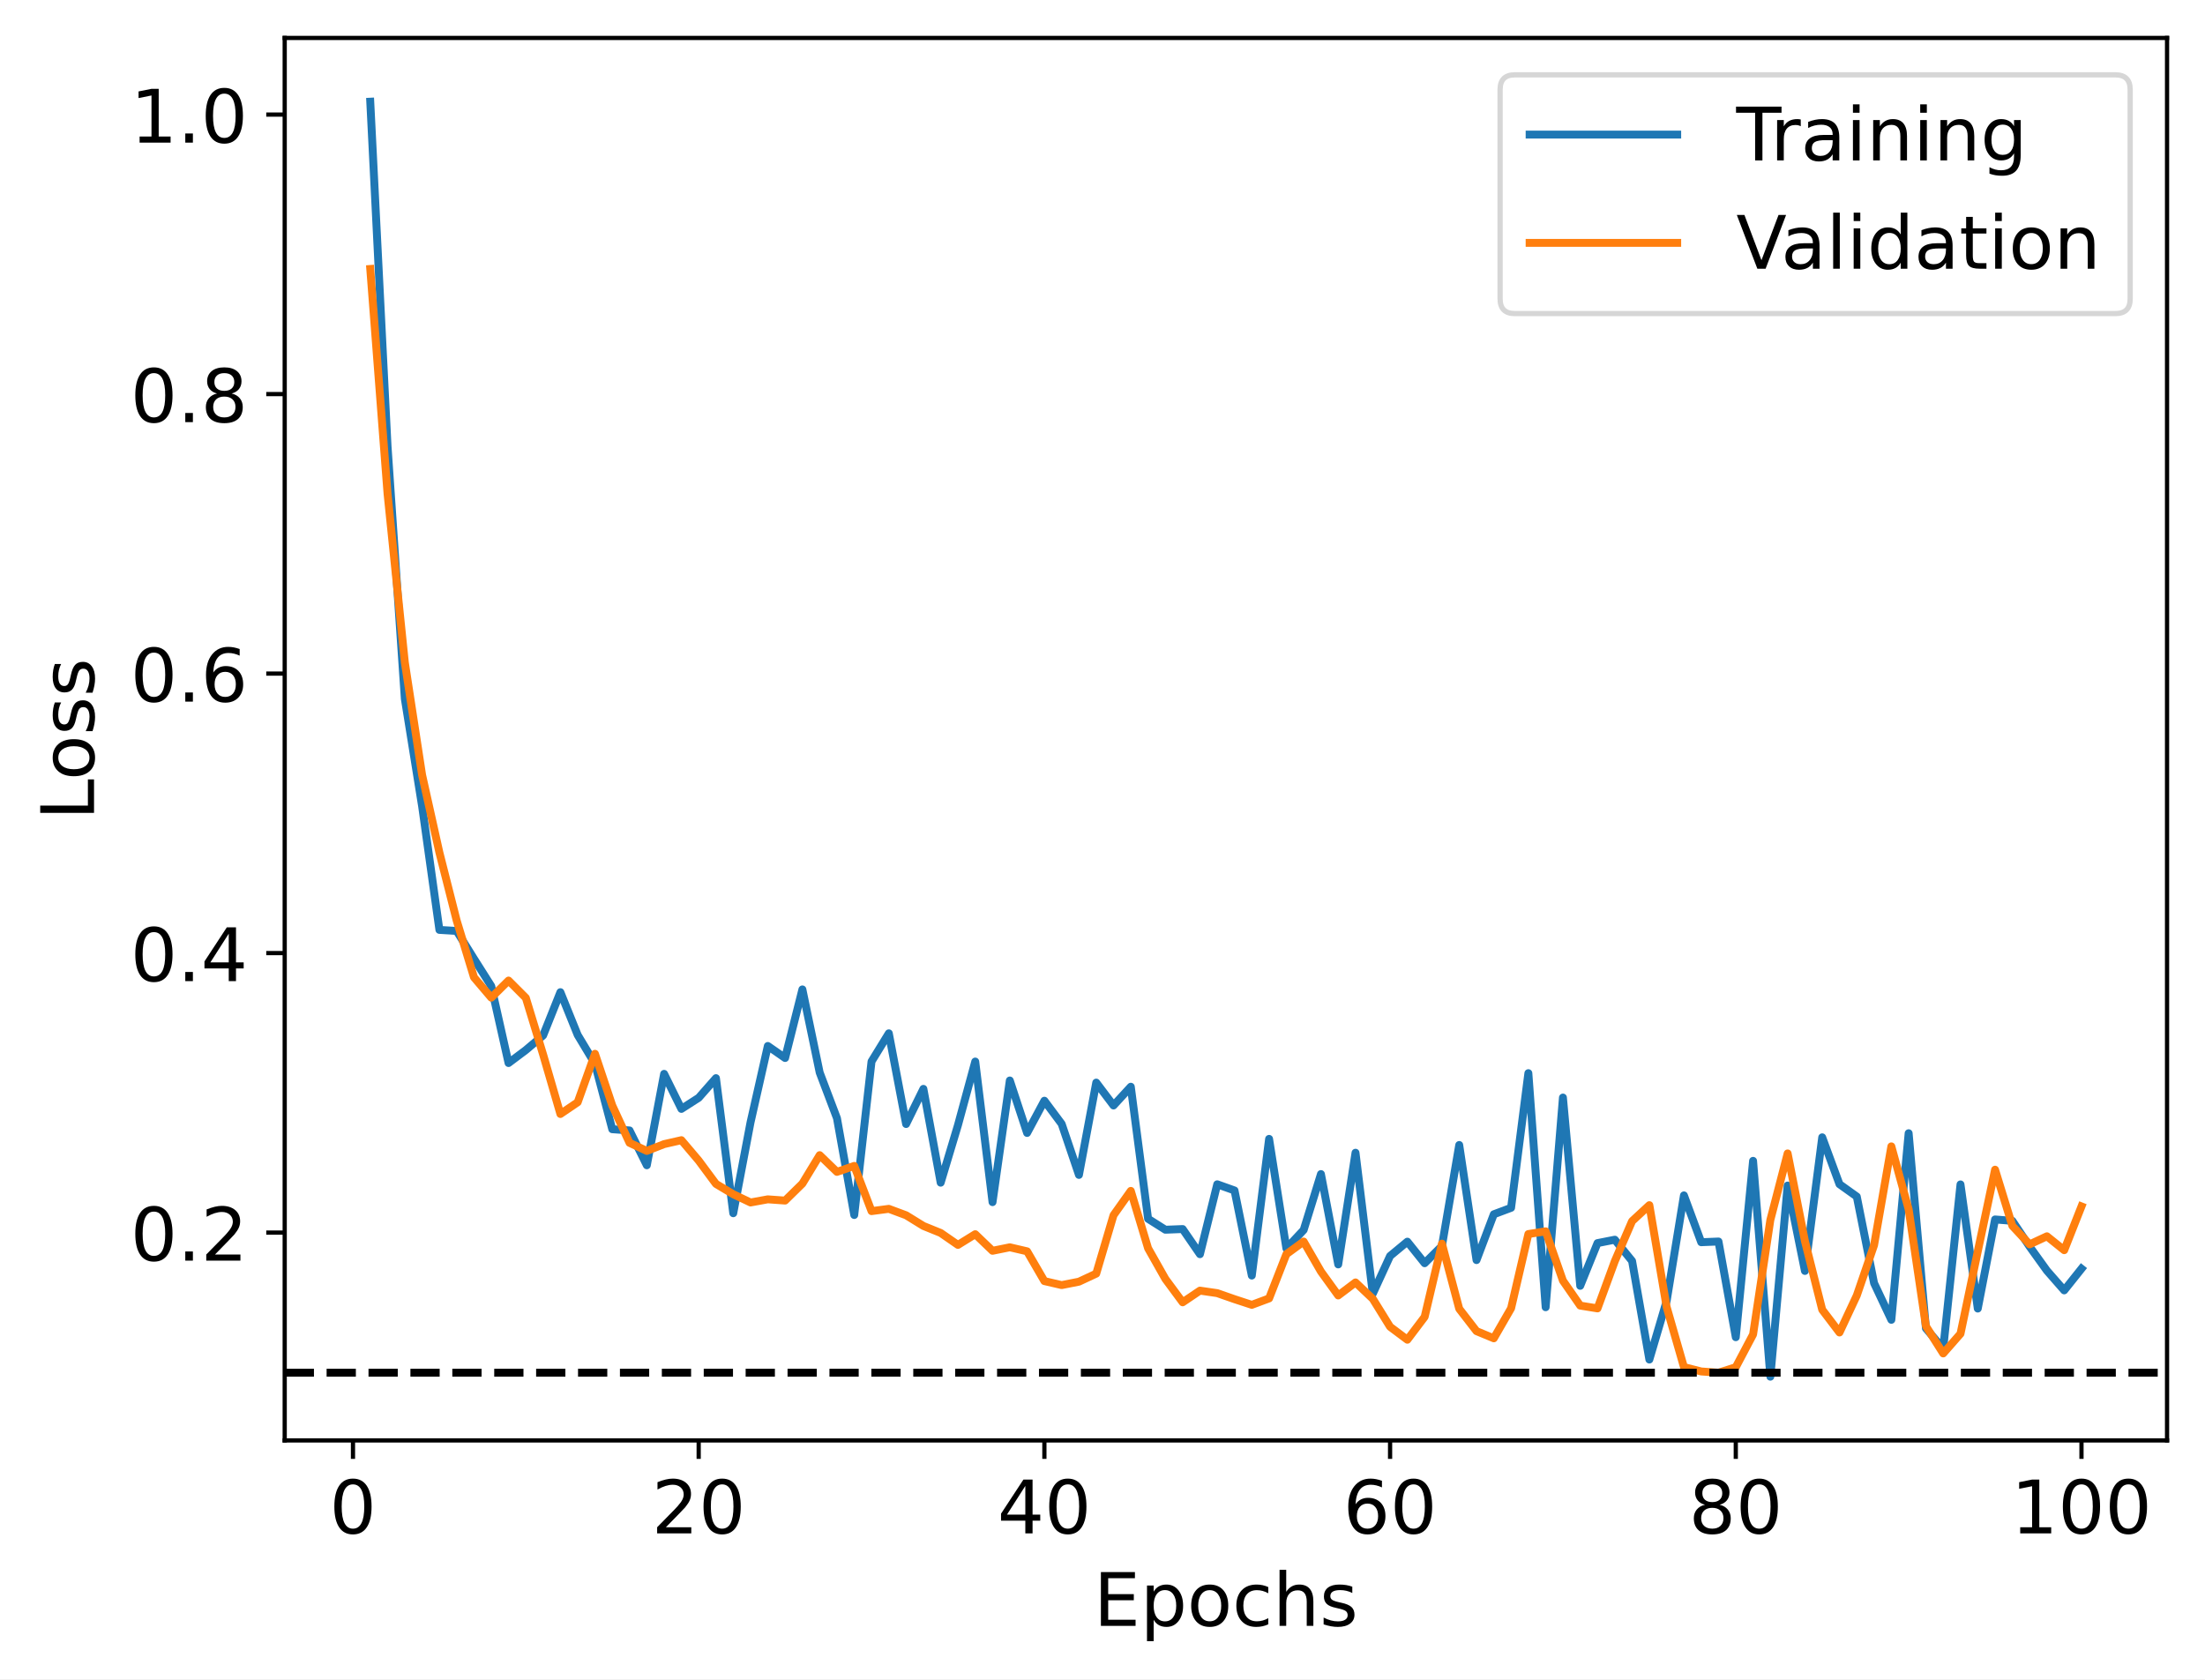
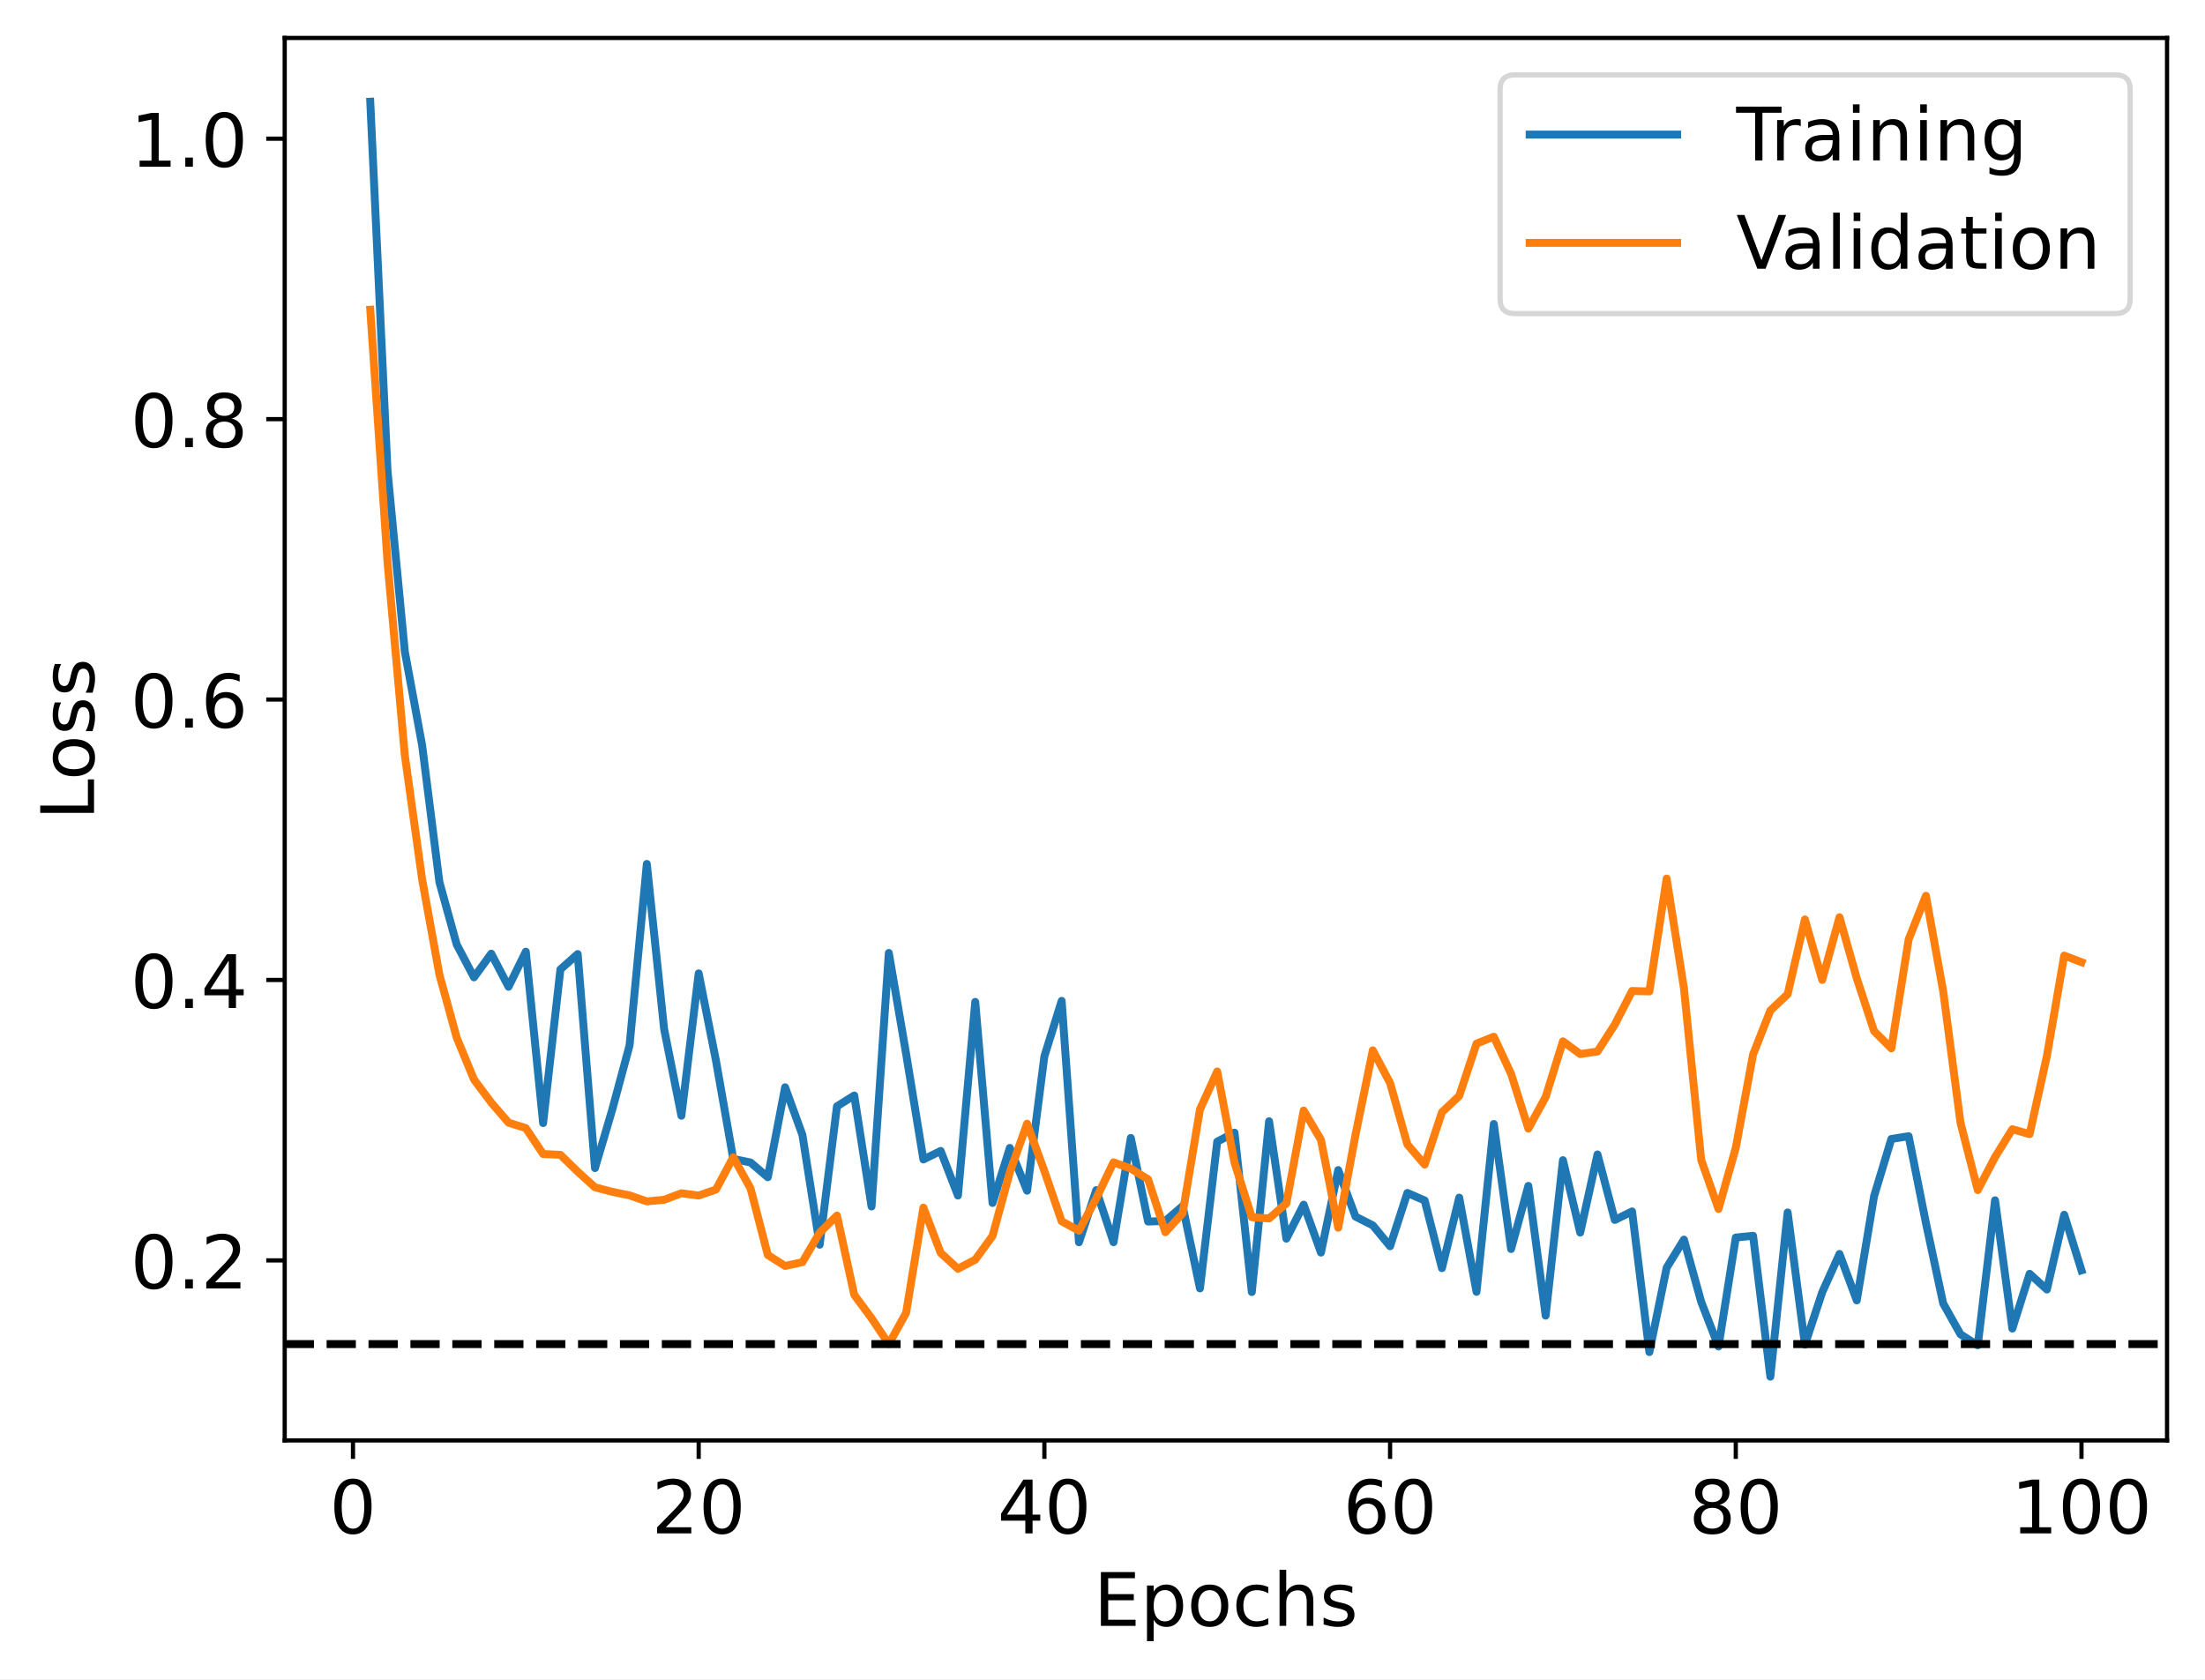
<svg xmlns="http://www.w3.org/2000/svg" xmlns:xlink="http://www.w3.org/1999/xlink" width="418.334pt" height="318.611pt" viewBox="0 0 418.334 318.611" version="1.1">
  <defs>
    <style type="text/css">*{stroke-linejoin: round; stroke-linecap: butt}</style>
  </defs>
  <g id="figure_1">
    <g id="patch_1">
      <path d="M 0 318.611  L 418.334 318.611  L 418.334 0  L 0 0  z " style="fill: #ffffff" />
    </g>
    <g id="axes_1">
      <g id="patch_2">
        <path d="M 54.014 273.312  L 411.134 273.312  L 411.134 7.2  L 54.014 7.2  z " style="fill: #ffffff" />
      </g>
      <g id="matplotlib.axis_1">
        <g id="xtick_1">
          <g id="line2d_1">
            <defs>
-               <path id="mb7131b8b40" d="M 0 0  L 0 3.5  " style="stroke: #000000; stroke-width: 0.8" />
-             </defs>
-             <g>
-               <use xlink:href="#mb7131b8b40" x="66.967" y="273.312" style="stroke: #000000; stroke-width: 0.8" />
+               <path id="mf3d737a66b" d="M 0 0  L 0 3.5  " style="stroke: #000000; stroke-width: 0.8" />
+             </defs>
+             <g>
+               <use xlink:href="#mf3d737a66b" x="66.967" y="273.312" style="stroke: #000000; stroke-width: 0.8" />
            </g>
          </g>
          <g id="text_1">
            <g transform="translate(62.51339 290.9498) scale(0.14 -0.14)">
              <defs>
                <path id="DejaVuSans-30" d="M 2034 4250  Q 1547 4250 1301 3770  Q 1056 3291 1056 2328  Q 1056 1369 1301 889  Q 1547 409 2034 409  Q 2525 409 2770 889  Q 3016 1369 3016 2328  Q 3016 3291 2770 3770  Q 2525 4250 2034 4250  z M 2034 4750  Q 2819 4750 3233 4129  Q 3647 3509 3647 2328  Q 3647 1150 3233 529  Q 2819 -91 2034 -91  Q 1250 -91 836 529  Q 422 1150 422 2328  Q 422 3509 836 4129  Q 1250 4750 2034 4750  z " transform="scale(0.015625)" />
              </defs>
              <use xlink:href="#DejaVuSans-30" />
            </g>
          </g>
        </g>
        <g id="xtick_2">
          <g id="line2d_2">
            <g>
-               <use xlink:href="#mb7131b8b40" x="132.554" y="273.312" style="stroke: #000000; stroke-width: 0.8" />
+               <use xlink:href="#mf3d737a66b" x="132.554" y="273.312" style="stroke: #000000; stroke-width: 0.8" />
            </g>
          </g>
          <g id="text_2">
            <g transform="translate(123.6464 290.9498) scale(0.14 -0.14)">
              <defs>
                <path id="DejaVuSans-32" d="M 1228 531  L 3431 531  L 3431 0  L 469 0  L 469 531  Q 828 903 1448 1529  Q 2069 2156 2228 2338  Q 2531 2678 2651 2914  Q 2772 3150 2772 3378  Q 2772 3750 2511 3984  Q 2250 4219 1831 4219  Q 1534 4219 1204 4116  Q 875 4013 500 3803  L 500 4441  Q 881 4594 1212 4672  Q 1544 4750 1819 4750  Q 2544 4750 2975 4387  Q 3406 4025 3406 3419  Q 3406 3131 3298 2873  Q 3191 2616 2906 2266  Q 2828 2175 2409 1742  Q 1991 1309 1228 531  z " transform="scale(0.015625)" />
              </defs>
              <use xlink:href="#DejaVuSans-32" />
              <use xlink:href="#DejaVuSans-30" x="63.623" />
            </g>
          </g>
        </g>
        <g id="xtick_3">
          <g id="line2d_3">
            <g>
-               <use xlink:href="#mb7131b8b40" x="198.141" y="273.312" style="stroke: #000000; stroke-width: 0.8" />
+               <use xlink:href="#mf3d737a66b" x="198.141" y="273.312" style="stroke: #000000; stroke-width: 0.8" />
            </g>
          </g>
          <g id="text_3">
            <g transform="translate(189.2332 290.9498) scale(0.14 -0.14)">
              <defs>
                <path id="DejaVuSans-34" d="M 2419 4116  L 825 1625  L 2419 1625  L 2419 4116  z M 2253 4666  L 3047 4666  L 3047 1625  L 3713 1625  L 3713 1100  L 3047 1100  L 3047 0  L 2419 0  L 2419 1100  L 313 1100  L 313 1709  L 2253 4666  z " transform="scale(0.015625)" />
              </defs>
              <use xlink:href="#DejaVuSans-34" />
              <use xlink:href="#DejaVuSans-30" x="63.623" />
            </g>
          </g>
        </g>
        <g id="xtick_4">
          <g id="line2d_4">
            <g>
-               <use xlink:href="#mb7131b8b40" x="263.727" y="273.312" style="stroke: #000000; stroke-width: 0.8" />
+               <use xlink:href="#mf3d737a66b" x="263.727" y="273.312" style="stroke: #000000; stroke-width: 0.8" />
            </g>
          </g>
          <g id="text_4">
            <g transform="translate(254.82 290.9498) scale(0.14 -0.14)">
              <defs>
                <path id="DejaVuSans-36" d="M 2113 2584  Q 1688 2584 1439 2293  Q 1191 2003 1191 1497  Q 1191 994 1439 701  Q 1688 409 2113 409  Q 2538 409 2786 701  Q 3034 994 3034 1497  Q 3034 2003 2786 2293  Q 2538 2584 2113 2584  z M 3366 4563  L 3366 3988  Q 3128 4100 2886 4159  Q 2644 4219 2406 4219  Q 1781 4219 1451 3797  Q 1122 3375 1075 2522  Q 1259 2794 1537 2939  Q 1816 3084 2150 3084  Q 2853 3084 3261 2657  Q 3669 2231 3669 1497  Q 3669 778 3244 343  Q 2819 -91 2113 -91  Q 1303 -91 875 529  Q 447 1150 447 2328  Q 447 3434 972 4092  Q 1497 4750 2381 4750  Q 2619 4750 2861 4703  Q 3103 4656 3366 4563  z " transform="scale(0.015625)" />
              </defs>
              <use xlink:href="#DejaVuSans-36" />
              <use xlink:href="#DejaVuSans-30" x="63.623" />
            </g>
          </g>
        </g>
        <g id="xtick_5">
          <g id="line2d_5">
            <g>
-               <use xlink:href="#mb7131b8b40" x="329.314" y="273.312" style="stroke: #000000; stroke-width: 0.8" />
+               <use xlink:href="#mf3d737a66b" x="329.314" y="273.312" style="stroke: #000000; stroke-width: 0.8" />
            </g>
          </g>
          <g id="text_5">
            <g transform="translate(320.4067 290.9498) scale(0.14 -0.14)">
              <defs>
                <path id="DejaVuSans-38" d="M 2034 2216  Q 1584 2216 1326 1975  Q 1069 1734 1069 1313  Q 1069 891 1326 650  Q 1584 409 2034 409  Q 2484 409 2743 651  Q 3003 894 3003 1313  Q 3003 1734 2745 1975  Q 2488 2216 2034 2216  z M 1403 2484  Q 997 2584 770 2862  Q 544 3141 544 3541  Q 544 4100 942 4425  Q 1341 4750 2034 4750  Q 2731 4750 3128 4425  Q 3525 4100 3525 3541  Q 3525 3141 3298 2862  Q 3072 2584 2669 2484  Q 3125 2378 3379 2068  Q 3634 1759 3634 1313  Q 3634 634 3220 271  Q 2806 -91 2034 -91  Q 1263 -91 848 271  Q 434 634 434 1313  Q 434 1759 690 2068  Q 947 2378 1403 2484  z M 1172 3481  Q 1172 3119 1398 2916  Q 1625 2713 2034 2713  Q 2441 2713 2670 2916  Q 2900 3119 2900 3481  Q 2900 3844 2670 4047  Q 2441 4250 2034 4250  Q 1625 4250 1398 4047  Q 1172 3844 1172 3481  z " transform="scale(0.015625)" />
              </defs>
              <use xlink:href="#DejaVuSans-38" />
              <use xlink:href="#DejaVuSans-30" x="63.623" />
            </g>
          </g>
        </g>
        <g id="xtick_6">
          <g id="line2d_6">
            <g>
-               <use xlink:href="#mb7131b8b40" x="394.901" y="273.312" style="stroke: #000000; stroke-width: 0.8" />
+               <use xlink:href="#mf3d737a66b" x="394.901" y="273.312" style="stroke: #000000; stroke-width: 0.8" />
            </g>
          </g>
          <g id="text_6">
            <g transform="translate(381.5398 290.9498) scale(0.14 -0.14)">
              <defs>
                <path id="DejaVuSans-31" d="M 794 531  L 1825 531  L 1825 4091  L 703 3866  L 703 4441  L 1819 4666  L 2450 4666  L 2450 531  L 3481 531  L 3481 0  L 794 0  L 794 531  z " transform="scale(0.015625)" />
              </defs>
              <use xlink:href="#DejaVuSans-31" />
              <use xlink:href="#DejaVuSans-30" x="63.623" />
              <use xlink:href="#DejaVuSans-30" x="127.246" />
            </g>
          </g>
        </g>
        <g id="text_7">
          <g transform="translate(207.4919 308.4992) scale(0.14 -0.14)">
            <defs>
              <path id="DejaVuSans-45" d="M 628 4666  L 3578 4666  L 3578 4134  L 1259 4134  L 1259 2753  L 3481 2753  L 3481 2222  L 1259 2222  L 1259 531  L 3634 531  L 3634 0  L 628 0  L 628 4666  z " transform="scale(0.015625)" />
              <path id="DejaVuSans-70" d="M 1159 525  L 1159 -1331  L 581 -1331  L 581 3500  L 1159 3500  L 1159 2969  Q 1341 3281 1617 3432  Q 1894 3584 2278 3584  Q 2916 3584 3314 3078  Q 3713 2572 3713 1747  Q 3713 922 3314 415  Q 2916 -91 2278 -91  Q 1894 -91 1617 61  Q 1341 213 1159 525  z M 3116 1747  Q 3116 2381 2855 2742  Q 2594 3103 2138 3103  Q 1681 3103 1420 2742  Q 1159 2381 1159 1747  Q 1159 1113 1420 752  Q 1681 391 2138 391  Q 2594 391 2855 752  Q 3116 1113 3116 1747  z " transform="scale(0.015625)" />
              <path id="DejaVuSans-6f" d="M 1959 3097  Q 1497 3097 1228 2736  Q 959 2375 959 1747  Q 959 1119 1226 758  Q 1494 397 1959 397  Q 2419 397 2687 759  Q 2956 1122 2956 1747  Q 2956 2369 2687 2733  Q 2419 3097 1959 3097  z M 1959 3584  Q 2709 3584 3137 3096  Q 3566 2609 3566 1747  Q 3566 888 3137 398  Q 2709 -91 1959 -91  Q 1206 -91 779 398  Q 353 888 353 1747  Q 353 2609 779 3096  Q 1206 3584 1959 3584  z " transform="scale(0.015625)" />
              <path id="DejaVuSans-63" d="M 3122 3366  L 3122 2828  Q 2878 2963 2633 3030  Q 2388 3097 2138 3097  Q 1578 3097 1268 2742  Q 959 2388 959 1747  Q 959 1106 1268 751  Q 1578 397 2138 397  Q 2388 397 2633 464  Q 2878 531 3122 666  L 3122 134  Q 2881 22 2623 -34  Q 2366 -91 2075 -91  Q 1284 -91 818 406  Q 353 903 353 1747  Q 353 2603 823 3093  Q 1294 3584 2113 3584  Q 2378 3584 2631 3529  Q 2884 3475 3122 3366  z " transform="scale(0.015625)" />
              <path id="DejaVuSans-68" d="M 3513 2113  L 3513 0  L 2938 0  L 2938 2094  Q 2938 2591 2744 2837  Q 2550 3084 2163 3084  Q 1697 3084 1428 2787  Q 1159 2491 1159 1978  L 1159 0  L 581 0  L 581 4863  L 1159 4863  L 1159 2956  Q 1366 3272 1645 3428  Q 1925 3584 2291 3584  Q 2894 3584 3203 3211  Q 3513 2838 3513 2113  z " transform="scale(0.015625)" />
              <path id="DejaVuSans-73" d="M 2834 3397  L 2834 2853  Q 2591 2978 2328 3040  Q 2066 3103 1784 3103  Q 1356 3103 1142 2972  Q 928 2841 928 2578  Q 928 2378 1081 2264  Q 1234 2150 1697 2047  L 1894 2003  Q 2506 1872 2764 1633  Q 3022 1394 3022 966  Q 3022 478 2636 193  Q 2250 -91 1575 -91  Q 1294 -91 989 -36  Q 684 19 347 128  L 347 722  Q 666 556 975 473  Q 1284 391 1588 391  Q 1994 391 2212 530  Q 2431 669 2431 922  Q 2431 1156 2273 1281  Q 2116 1406 1581 1522  L 1381 1569  Q 847 1681 609 1914  Q 372 2147 372 2553  Q 372 3047 722 3315  Q 1072 3584 1716 3584  Q 2034 3584 2315 3537  Q 2597 3491 2834 3397  z " transform="scale(0.015625)" />
            </defs>
            <use xlink:href="#DejaVuSans-45" />
            <use xlink:href="#DejaVuSans-70" x="63.184" />
            <use xlink:href="#DejaVuSans-6f" x="126.66" />
            <use xlink:href="#DejaVuSans-63" x="187.842" />
            <use xlink:href="#DejaVuSans-68" x="242.822" />
            <use xlink:href="#DejaVuSans-73" x="306.201" />
          </g>
        </g>
      </g>
      <g id="matplotlib.axis_2">
        <g id="ytick_1">
          <g id="line2d_7">
            <defs>
-               <path id="m5a44fc4ab3" d="M 0 0  L -3.5 0  " style="stroke: #000000; stroke-width: 0.8" />
-             </defs>
-             <g>
-               <use xlink:href="#m5a44fc4ab3" x="54.014" y="233.877" style="stroke: #000000; stroke-width: 0.8" />
+               <path id="m00d7c6621b" d="M 0 0  L -3.5 0  " style="stroke: #000000; stroke-width: 0.8" />
+             </defs>
+             <g>
+               <use xlink:href="#m00d7c6621b" x="54.014" y="239.155" style="stroke: #000000; stroke-width: 0.8" />
            </g>
          </g>
          <g id="text_8">
-             <g transform="translate(24.74938 239.1959) scale(0.14 -0.14)">
+             <g transform="translate(24.74938 244.4735) scale(0.14 -0.14)">
              <defs>
                <path id="DejaVuSans-2e" d="M 684 794  L 1344 794  L 1344 0  L 684 0  L 684 794  z " transform="scale(0.015625)" />
              </defs>
              <use xlink:href="#DejaVuSans-30" />
              <use xlink:href="#DejaVuSans-2e" x="63.623" />
              <use xlink:href="#DejaVuSans-32" x="95.41" />
            </g>
          </g>
        </g>
        <g id="ytick_2">
          <g id="line2d_8">
            <g>
-               <use xlink:href="#m5a44fc4ab3" x="54.014" y="180.844" style="stroke: #000000; stroke-width: 0.8" />
+               <use xlink:href="#m00d7c6621b" x="54.014" y="185.945" style="stroke: #000000; stroke-width: 0.8" />
            </g>
          </g>
          <g id="text_9">
-             <g transform="translate(24.74938 186.1628) scale(0.14 -0.14)">
+             <g transform="translate(24.74938 191.264) scale(0.14 -0.14)">
              <use xlink:href="#DejaVuSans-30" />
              <use xlink:href="#DejaVuSans-2e" x="63.623" />
              <use xlink:href="#DejaVuSans-34" x="95.41" />
            </g>
          </g>
        </g>
        <g id="ytick_3">
          <g id="line2d_9">
            <g>
-               <use xlink:href="#m5a44fc4ab3" x="54.014" y="127.811" style="stroke: #000000; stroke-width: 0.8" />
+               <use xlink:href="#m00d7c6621b" x="54.014" y="132.736" style="stroke: #000000; stroke-width: 0.8" />
            </g>
          </g>
          <g id="text_10">
-             <g transform="translate(24.74938 133.1298) scale(0.14 -0.14)">
+             <g transform="translate(24.74938 138.0545) scale(0.14 -0.14)">
              <use xlink:href="#DejaVuSans-30" />
              <use xlink:href="#DejaVuSans-2e" x="63.623" />
              <use xlink:href="#DejaVuSans-36" x="95.41" />
            </g>
          </g>
        </g>
        <g id="ytick_4">
          <g id="line2d_10">
            <g>
-               <use xlink:href="#m5a44fc4ab3" x="54.014" y="74.778" style="stroke: #000000; stroke-width: 0.8" />
+               <use xlink:href="#m00d7c6621b" x="54.014" y="79.526" style="stroke: #000000; stroke-width: 0.8" />
            </g>
          </g>
          <g id="text_11">
-             <g transform="translate(24.74938 80.09669) scale(0.14 -0.14)">
+             <g transform="translate(24.74938 84.84493) scale(0.14 -0.14)">
              <use xlink:href="#DejaVuSans-30" />
              <use xlink:href="#DejaVuSans-2e" x="63.623" />
              <use xlink:href="#DejaVuSans-38" x="95.41" />
            </g>
          </g>
        </g>
        <g id="ytick_5">
          <g id="line2d_11">
            <g>
-               <use xlink:href="#m5a44fc4ab3" x="54.014" y="21.745" style="stroke: #000000; stroke-width: 0.8" />
+               <use xlink:href="#m00d7c6621b" x="54.014" y="26.317" style="stroke: #000000; stroke-width: 0.8" />
            </g>
          </g>
          <g id="text_12">
-             <g transform="translate(24.74938 27.06362) scale(0.14 -0.14)">
+             <g transform="translate(24.74938 31.63541) scale(0.14 -0.14)">
              <use xlink:href="#DejaVuSans-31" />
              <use xlink:href="#DejaVuSans-2e" x="63.623" />
              <use xlink:href="#DejaVuSans-30" x="95.41" />
            </g>
          </g>
        </g>
        <g id="text_13">
          <g transform="translate(17.83781 155.6101) rotate(-90) scale(0.14 -0.14)">
            <defs>
              <path id="DejaVuSans-4c" d="M 628 4666  L 1259 4666  L 1259 531  L 3531 531  L 3531 0  L 628 0  L 628 4666  z " transform="scale(0.015625)" />
            </defs>
            <use xlink:href="#DejaVuSans-4c" />
            <use xlink:href="#DejaVuSans-6f" x="53.963" />
            <use xlink:href="#DejaVuSans-73" x="115.145" />
            <use xlink:href="#DejaVuSans-73" x="167.244" />
          </g>
        </g>
      </g>
      <g id="line2d_12">
-         <path d="M 70.246 19.296  L 73.526 84.682  L 76.805 132.603  L 80.084 152.986  L 83.364 176.442  L 86.643 176.641  L 89.923 181.924  L 93.202 187.107  L 96.481 201.705  L 99.761 199.241  L 103.04 196.466  L 106.319 188.259  L 109.599 196.381  L 112.878 201.843  L 116.157 214.262  L 119.437 214.495  L 122.716 221.105  L 125.995 203.76  L 129.275 210.406  L 132.554 208.301  L 135.833 204.574  L 139.113 230.203  L 142.392 212.953  L 145.671 198.467  L 148.951 200.75  L 152.23 187.736  L 155.509 203.503  L 158.789 212.173  L 162.068 230.54  L 165.347 201.406  L 168.627 196.065  L 171.906 213.276  L 175.185 206.607  L 178.465 224.408  L 181.744 213.494  L 185.023 201.424  L 188.303 228.097  L 191.582 205.017  L 194.861 214.972  L 198.141 208.855  L 201.42 213.254  L 204.699 222.932  L 207.979 205.418  L 211.258 209.759  L 214.537 206.201  L 217.817 231.26  L 221.096 233.334  L 224.375 233.204  L 227.655 237.977  L 230.934 224.713  L 234.213 225.884  L 237.493 242.03  L 240.772 216.096  L 244.051 236.882  L 247.331 233.38  L 250.61 222.772  L 253.889 239.917  L 257.169 218.724  L 260.448 245.463  L 263.727 238.315  L 267.007 235.599  L 270.286 239.689  L 273.565 236.425  L 276.845 217.255  L 280.124 239.095  L 283.404 230.404  L 286.683 229.175  L 289.962 203.626  L 293.242 248.04  L 296.521 208.253  L 299.8 243.978  L 303.08 235.872  L 306.359 235.226  L 309.638 239.26  L 312.918 257.968  L 316.197 246.859  L 319.476 226.818  L 322.756 235.703  L 326.035 235.57  L 329.314 253.727  L 332.594 220.263  L 335.873 261.216  L 339.152 224.947  L 342.432 241.155  L 345.711 215.799  L 348.99 224.697  L 352.27 227.041  L 355.549 243.468  L 358.828 250.426  L 362.108 215.023  L 365.387 252.046  L 368.666 255.903  L 371.946 224.734  L 375.225 248.292  L 378.504 231.384  L 381.784 231.647  L 385.063 236.535  L 388.342 241.094  L 391.622 244.84  L 394.901 240.731  " clip-path="url(#p8cfa3afb0f)" style="fill: none; stroke: #1f77b4; stroke-width: 1.5; stroke-linecap: square" />
+         <path d="M 70.246 19.296  L 73.526 89.384  L 76.805 123.64  L 80.084 141.407  L 83.364 167.369  L 86.643 179.207  L 89.923 185.448  L 93.202 180.951  L 96.481 187.231  L 99.761 180.575  L 103.04 213.098  L 106.319 183.937  L 109.599 181.027  L 112.878 221.639  L 116.157 210.548  L 119.437 198.374  L 122.716 163.925  L 125.995 195.256  L 129.275 211.706  L 132.554 184.689  L 135.833 201.25  L 139.113 219.897  L 142.392 220.574  L 145.671 223.372  L 148.951 206.305  L 152.23 215.333  L 155.509 236.179  L 158.789 209.915  L 162.068 207.861  L 165.347 228.925  L 168.627 180.816  L 171.906 199.957  L 175.185 220.001  L 178.465 218.383  L 181.744 226.849  L 185.023 190.103  L 188.303 228.258  L 191.582 217.813  L 194.861 225.929  L 198.141 200.42  L 201.42 189.909  L 204.699 235.715  L 207.979 225.818  L 211.258 235.703  L 214.537 215.923  L 217.817 231.781  L 221.096 231.669  L 224.375 228.838  L 227.655 244.469  L 230.934 216.614  L 234.213 214.912  L 237.493 245.153  L 240.772 212.749  L 244.051 235.026  L 247.331 228.579  L 250.61 237.672  L 253.889 222.016  L 257.169 230.842  L 260.448 232.505  L 263.727 236.468  L 267.007 226.351  L 270.286 227.781  L 273.565 240.625  L 276.845 227.243  L 280.124 245.12  L 283.404 213.27  L 286.683 236.995  L 289.962 225.012  L 293.242 249.636  L 296.521 220.136  L 299.8 233.881  L 303.08 219.05  L 306.359 231.48  L 309.638 229.858  L 312.918 256.552  L 316.197 240.534  L 319.476 235.209  L 322.756 247.029  L 326.035 255.496  L 329.314 234.819  L 332.594 234.484  L 335.873 261.216  L 339.152 230.055  L 342.432 255.143  L 345.711 245.199  L 348.99 237.926  L 352.27 246.744  L 355.549 226.961  L 358.828 216.113  L 362.108 215.591  L 365.387 232.049  L 368.666 247.332  L 371.946 253.178  L 375.225 255.263  L 378.504 227.747  L 381.784 252.088  L 385.063 241.696  L 388.342 244.675  L 391.622 230.492  L 394.901 241.041  " clip-path="url(#p61164abf58)" style="fill: none; stroke: #1f77b4; stroke-width: 1.5; stroke-linecap: square" />
      </g>
      <g id="line2d_13">
-         <path d="M 70.246 51.034  L 73.526 93.686  L 76.805 125.67  L 80.084 147.06  L 83.364 161.764  L 86.643 174.677  L 89.923 185.443  L 93.202 189.299  L 96.481 186.056  L 99.761 189.342  L 103.04 200.094  L 106.319 211.373  L 109.599 209.146  L 112.878 199.95  L 116.157 209.753  L 119.437 216.846  L 122.716 218.377  L 125.995 217.09  L 129.275 216.343  L 132.554 220.212  L 135.833 224.637  L 139.113 226.6  L 142.392 228.164  L 145.671 227.566  L 148.951 227.802  L 152.23 224.582  L 155.509 219.183  L 158.789 222.357  L 162.068 221.225  L 165.347 229.802  L 168.627 229.371  L 171.906 230.591  L 175.185 232.614  L 178.465 233.945  L 181.744 236.212  L 185.023 234.182  L 188.303 237.33  L 191.582 236.666  L 194.861 237.43  L 198.141 243.08  L 201.42 243.839  L 204.699 243.192  L 207.979 241.663  L 211.258 230.58  L 214.537 225.964  L 217.817 236.857  L 221.096 242.665  L 224.375 247.104  L 227.655 244.889  L 230.934 245.365  L 234.213 246.512  L 237.493 247.587  L 240.772 246.366  L 244.051 237.971  L 247.331 235.577  L 250.61 241.263  L 253.889 245.806  L 257.169 243.335  L 260.448 246.446  L 263.727 251.748  L 267.007 254.206  L 270.286 249.866  L 273.565 235.976  L 276.845 248.333  L 280.124 252.576  L 283.404 253.937  L 286.683 248.24  L 289.962 234.152  L 293.242 233.639  L 296.521 243.002  L 299.8 247.729  L 303.08 248.261  L 306.359 239.31  L 309.638 231.711  L 312.918 228.672  L 316.197 247.992  L 319.476 259.395  L 322.756 260.228  L 326.035 260.462  L 329.314 259.419  L 332.594 253.207  L 335.873 231.474  L 339.152 218.855  L 342.432 235.489  L 345.711 248.511  L 348.99 252.829  L 352.27 245.812  L 355.549 236.266  L 358.828 217.517  L 362.108 229.45  L 365.387 251.629  L 368.666 256.806  L 371.946 253.067  L 375.225 237.434  L 378.504 221.942  L 381.784 232.595  L 385.063 236.112  L 388.342 234.58  L 391.622 237.214  L 394.901 228.909  " clip-path="url(#p8cfa3afb0f)" style="fill: none; stroke: #ff7f0e; stroke-width: 1.5; stroke-linecap: square" />
+         <path d="M 70.246 58.771  L 73.526 106.735  L 76.805 143.322  L 80.084 166.843  L 83.364 184.93  L 86.643 196.88  L 89.923 204.824  L 93.202 209.215  L 96.481 213.016  L 99.761 214.057  L 103.04 218.971  L 106.319 219.119  L 109.599 222.308  L 112.878 225.285  L 116.157 226.141  L 119.437 226.817  L 122.716 227.96  L 125.995 227.651  L 129.275 226.419  L 132.554 226.85  L 135.833 225.71  L 139.113 219.581  L 142.392 225.498  L 145.671 238.131  L 148.951 240.209  L 152.23 239.489  L 155.509 233.894  L 158.789 230.652  L 162.068 245.691  L 165.347 250.117  L 168.627 255.033  L 171.906 249.112  L 175.185 229.135  L 178.465 237.732  L 181.744 240.739  L 185.023 239.016  L 188.303 234.515  L 191.582 222.446  L 194.861 213.213  L 198.141 222.201  L 201.42 231.728  L 204.699 233.517  L 207.979 227.383  L 211.258 220.545  L 214.537 221.735  L 217.817 223.769  L 221.096 233.8  L 224.375 230.212  L 227.655 210.519  L 230.934 203.306  L 234.213 220.611  L 237.493 230.961  L 240.772 231.194  L 244.051 228.344  L 247.331 210.716  L 250.61 216.263  L 253.889 232.955  L 257.169 215.305  L 260.448 199.291  L 263.727 205.49  L 267.007 217.146  L 270.286 220.98  L 273.565 211.043  L 276.845 207.943  L 280.124 198.023  L 283.404 196.707  L 286.683 203.746  L 289.962 214.15  L 293.242 208.152  L 296.521 197.586  L 299.8 200.001  L 303.08 199.513  L 306.359 194.409  L 309.638 188.03  L 312.918 188.114  L 316.197 166.703  L 319.476 187.492  L 322.756 220.098  L 326.035 229.396  L 329.314 217.789  L 332.594 200.078  L 335.873 191.737  L 339.152 188.642  L 342.432 174.465  L 345.711 185.934  L 348.99 174.035  L 352.27 185.635  L 355.549 195.64  L 358.828 198.918  L 362.108 178.248  L 365.387 169.965  L 368.666 188.102  L 371.946 213.041  L 375.225 225.813  L 378.504 219.545  L 381.784 214.261  L 385.063 215.202  L 388.342 200.352  L 391.622 181.317  L 394.901 182.569  " clip-path="url(#p61164abf58)" style="fill: none; stroke: #ff7f0e; stroke-width: 1.5; stroke-linecap: square" />
      </g>
      <g id="line2d_14">
-         <path d="M 54.014 260.462  L 411.134 260.462  " clip-path="url(#p8cfa3afb0f)" style="fill: none; stroke-dasharray: 5.55,2.4; stroke-dashoffset: 0; stroke: #000000; stroke-width: 1.5" />
+         <path d="M 54.014 255.033  L 411.134 255.033  " clip-path="url(#p61164abf58)" style="fill: none; stroke-dasharray: 5.55,2.4; stroke-dashoffset: 0; stroke: #000000; stroke-width: 1.5" />
      </g>
      <g id="patch_3">
        <path d="M 54.014 273.312  L 54.014 7.2  " style="fill: none; stroke: #000000; stroke-width: 0.8; stroke-linejoin: miter; stroke-linecap: square" />
      </g>
      <g id="patch_4">
        <path d="M 411.134 273.312  L 411.134 7.2  " style="fill: none; stroke: #000000; stroke-width: 0.8; stroke-linejoin: miter; stroke-linecap: square" />
      </g>
      <g id="patch_5">
        <path d="M 54.014 273.312  L 411.134 273.312  " style="fill: none; stroke: #000000; stroke-width: 0.8; stroke-linejoin: miter; stroke-linecap: square" />
      </g>
      <g id="patch_6">
        <path d="M 54.014 7.2  L 411.134 7.2  " style="fill: none; stroke: #000000; stroke-width: 0.8; stroke-linejoin: miter; stroke-linecap: square" />
      </g>
      <g id="legend_1">
        <g id="patch_7">
          <path d="M 287.4 59.499  L 401.334 59.499  Q 404.134 59.499 404.134 56.699  L 404.134 17  Q 404.134 14.2 401.334 14.2  L 287.4 14.2  Q 284.6 14.2 284.6 17  L 284.6 56.699  Q 284.6 59.499 287.4 59.499  z " style="fill: #ffffff; opacity: 0.8; stroke: #cccccc; stroke-linejoin: miter" />
        </g>
        <g id="line2d_15">
          <path d="M 290.2 25.538  L 304.2 25.538  L 318.2 25.538  " style="fill: none; stroke: #1f77b4; stroke-width: 1.5; stroke-linecap: square" />
        </g>
        <g id="text_14">
          <g transform="translate(329.4 30.43781) scale(0.14 -0.14)">
            <defs>
              <path id="DejaVuSans-54" d="M -19 4666  L 3928 4666  L 3928 4134  L 2272 4134  L 2272 0  L 1638 0  L 1638 4134  L -19 4134  L -19 4666  z " transform="scale(0.015625)" />
              <path id="DejaVuSans-72" d="M 2631 2963  Q 2534 3019 2420 3045  Q 2306 3072 2169 3072  Q 1681 3072 1420 2755  Q 1159 2438 1159 1844  L 1159 0  L 581 0  L 581 3500  L 1159 3500  L 1159 2956  Q 1341 3275 1631 3429  Q 1922 3584 2338 3584  Q 2397 3584 2469 3576  Q 2541 3569 2628 3553  L 2631 2963  z " transform="scale(0.015625)" />
              <path id="DejaVuSans-61" d="M 2194 1759  Q 1497 1759 1228 1600  Q 959 1441 959 1056  Q 959 750 1161 570  Q 1363 391 1709 391  Q 2188 391 2477 730  Q 2766 1069 2766 1631  L 2766 1759  L 2194 1759  z M 3341 1997  L 3341 0  L 2766 0  L 2766 531  Q 2569 213 2275 61  Q 1981 -91 1556 -91  Q 1019 -91 701 211  Q 384 513 384 1019  Q 384 1609 779 1909  Q 1175 2209 1959 2209  L 2766 2209  L 2766 2266  Q 2766 2663 2505 2880  Q 2244 3097 1772 3097  Q 1472 3097 1187 3025  Q 903 2953 641 2809  L 641 3341  Q 956 3463 1253 3523  Q 1550 3584 1831 3584  Q 2591 3584 2966 3190  Q 3341 2797 3341 1997  z " transform="scale(0.015625)" />
              <path id="DejaVuSans-69" d="M 603 3500  L 1178 3500  L 1178 0  L 603 0  L 603 3500  z M 603 4863  L 1178 4863  L 1178 4134  L 603 4134  L 603 4863  z " transform="scale(0.015625)" />
              <path id="DejaVuSans-6e" d="M 3513 2113  L 3513 0  L 2938 0  L 2938 2094  Q 2938 2591 2744 2837  Q 2550 3084 2163 3084  Q 1697 3084 1428 2787  Q 1159 2491 1159 1978  L 1159 0  L 581 0  L 581 3500  L 1159 3500  L 1159 2956  Q 1366 3272 1645 3428  Q 1925 3584 2291 3584  Q 2894 3584 3203 3211  Q 3513 2838 3513 2113  z " transform="scale(0.015625)" />
              <path id="DejaVuSans-67" d="M 2906 1791  Q 2906 2416 2648 2759  Q 2391 3103 1925 3103  Q 1463 3103 1205 2759  Q 947 2416 947 1791  Q 947 1169 1205 825  Q 1463 481 1925 481  Q 2391 481 2648 825  Q 2906 1169 2906 1791  z M 3481 434  Q 3481 -459 3084 -895  Q 2688 -1331 1869 -1331  Q 1566 -1331 1297 -1286  Q 1028 -1241 775 -1147  L 775 -588  Q 1028 -725 1275 -790  Q 1522 -856 1778 -856  Q 2344 -856 2625 -561  Q 2906 -266 2906 331  L 2906 616  Q 2728 306 2450 153  Q 2172 0 1784 0  Q 1141 0 747 490  Q 353 981 353 1791  Q 353 2603 747 3093  Q 1141 3584 1784 3584  Q 2172 3584 2450 3431  Q 2728 3278 2906 2969  L 2906 3500  L 3481 3500  L 3481 434  z " transform="scale(0.015625)" />
            </defs>
            <use xlink:href="#DejaVuSans-54" />
            <use xlink:href="#DejaVuSans-72" x="46.334" />
            <use xlink:href="#DejaVuSans-61" x="87.447" />
            <use xlink:href="#DejaVuSans-69" x="148.727" />
            <use xlink:href="#DejaVuSans-6e" x="176.51" />
            <use xlink:href="#DejaVuSans-69" x="239.889" />
            <use xlink:href="#DejaVuSans-6e" x="267.672" />
            <use xlink:href="#DejaVuSans-67" x="331.051" />
          </g>
        </g>
        <g id="line2d_16">
          <path d="M 290.2 46.087  L 304.2 46.087  L 318.2 46.087  " style="fill: none; stroke: #ff7f0e; stroke-width: 1.5; stroke-linecap: square" />
        </g>
        <g id="text_15">
          <g transform="translate(329.4 50.98719) scale(0.14 -0.14)">
            <defs>
              <path id="DejaVuSans-56" d="M 1831 0  L 50 4666  L 709 4666  L 2188 738  L 3669 4666  L 4325 4666  L 2547 0  L 1831 0  z " transform="scale(0.015625)" />
              <path id="DejaVuSans-6c" d="M 603 4863  L 1178 4863  L 1178 0  L 603 0  L 603 4863  z " transform="scale(0.015625)" />
              <path id="DejaVuSans-64" d="M 2906 2969  L 2906 4863  L 3481 4863  L 3481 0  L 2906 0  L 2906 525  Q 2725 213 2448 61  Q 2172 -91 1784 -91  Q 1150 -91 751 415  Q 353 922 353 1747  Q 353 2572 751 3078  Q 1150 3584 1784 3584  Q 2172 3584 2448 3432  Q 2725 3281 2906 2969  z M 947 1747  Q 947 1113 1208 752  Q 1469 391 1925 391  Q 2381 391 2643 752  Q 2906 1113 2906 1747  Q 2906 2381 2643 2742  Q 2381 3103 1925 3103  Q 1469 3103 1208 2742  Q 947 2381 947 1747  z " transform="scale(0.015625)" />
              <path id="DejaVuSans-74" d="M 1172 4494  L 1172 3500  L 2356 3500  L 2356 3053  L 1172 3053  L 1172 1153  Q 1172 725 1289 603  Q 1406 481 1766 481  L 2356 481  L 2356 0  L 1766 0  Q 1100 0 847 248  Q 594 497 594 1153  L 594 3053  L 172 3053  L 172 3500  L 594 3500  L 594 4494  L 1172 4494  z " transform="scale(0.015625)" />
            </defs>
            <use xlink:href="#DejaVuSans-56" />
            <use xlink:href="#DejaVuSans-61" x="60.658" />
            <use xlink:href="#DejaVuSans-6c" x="121.938" />
            <use xlink:href="#DejaVuSans-69" x="149.721" />
            <use xlink:href="#DejaVuSans-64" x="177.504" />
            <use xlink:href="#DejaVuSans-61" x="240.98" />
            <use xlink:href="#DejaVuSans-74" x="302.26" />
            <use xlink:href="#DejaVuSans-69" x="341.469" />
            <use xlink:href="#DejaVuSans-6f" x="369.252" />
            <use xlink:href="#DejaVuSans-6e" x="430.434" />
          </g>
        </g>
      </g>
    </g>
  </g>
  <defs>
-     <clipPath id="p8cfa3afb0f">
+     <clipPath id="p61164abf58">
      <rect x="54.014" y="7.2" width="357.12" height="266.112" />
    </clipPath>
  </defs>
</svg>
